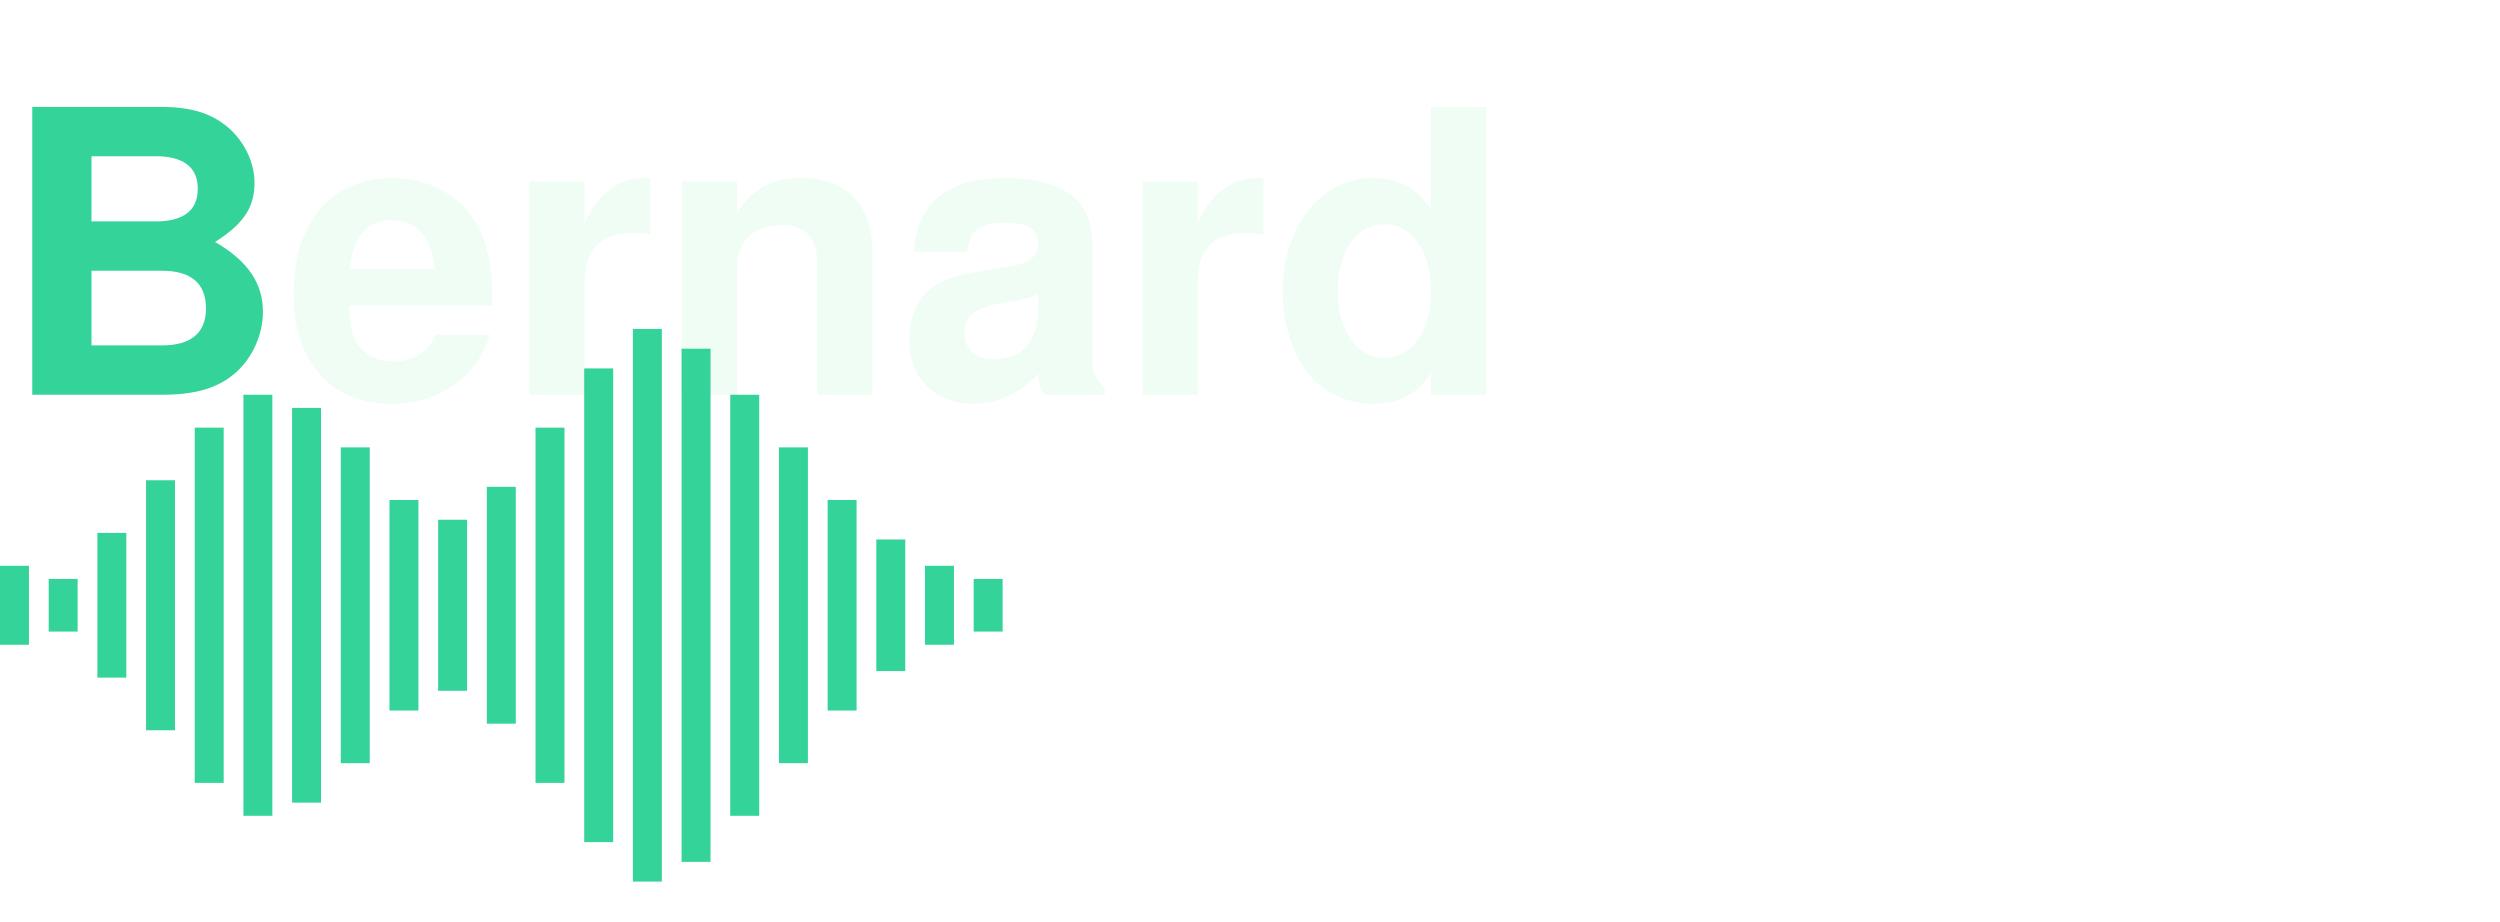
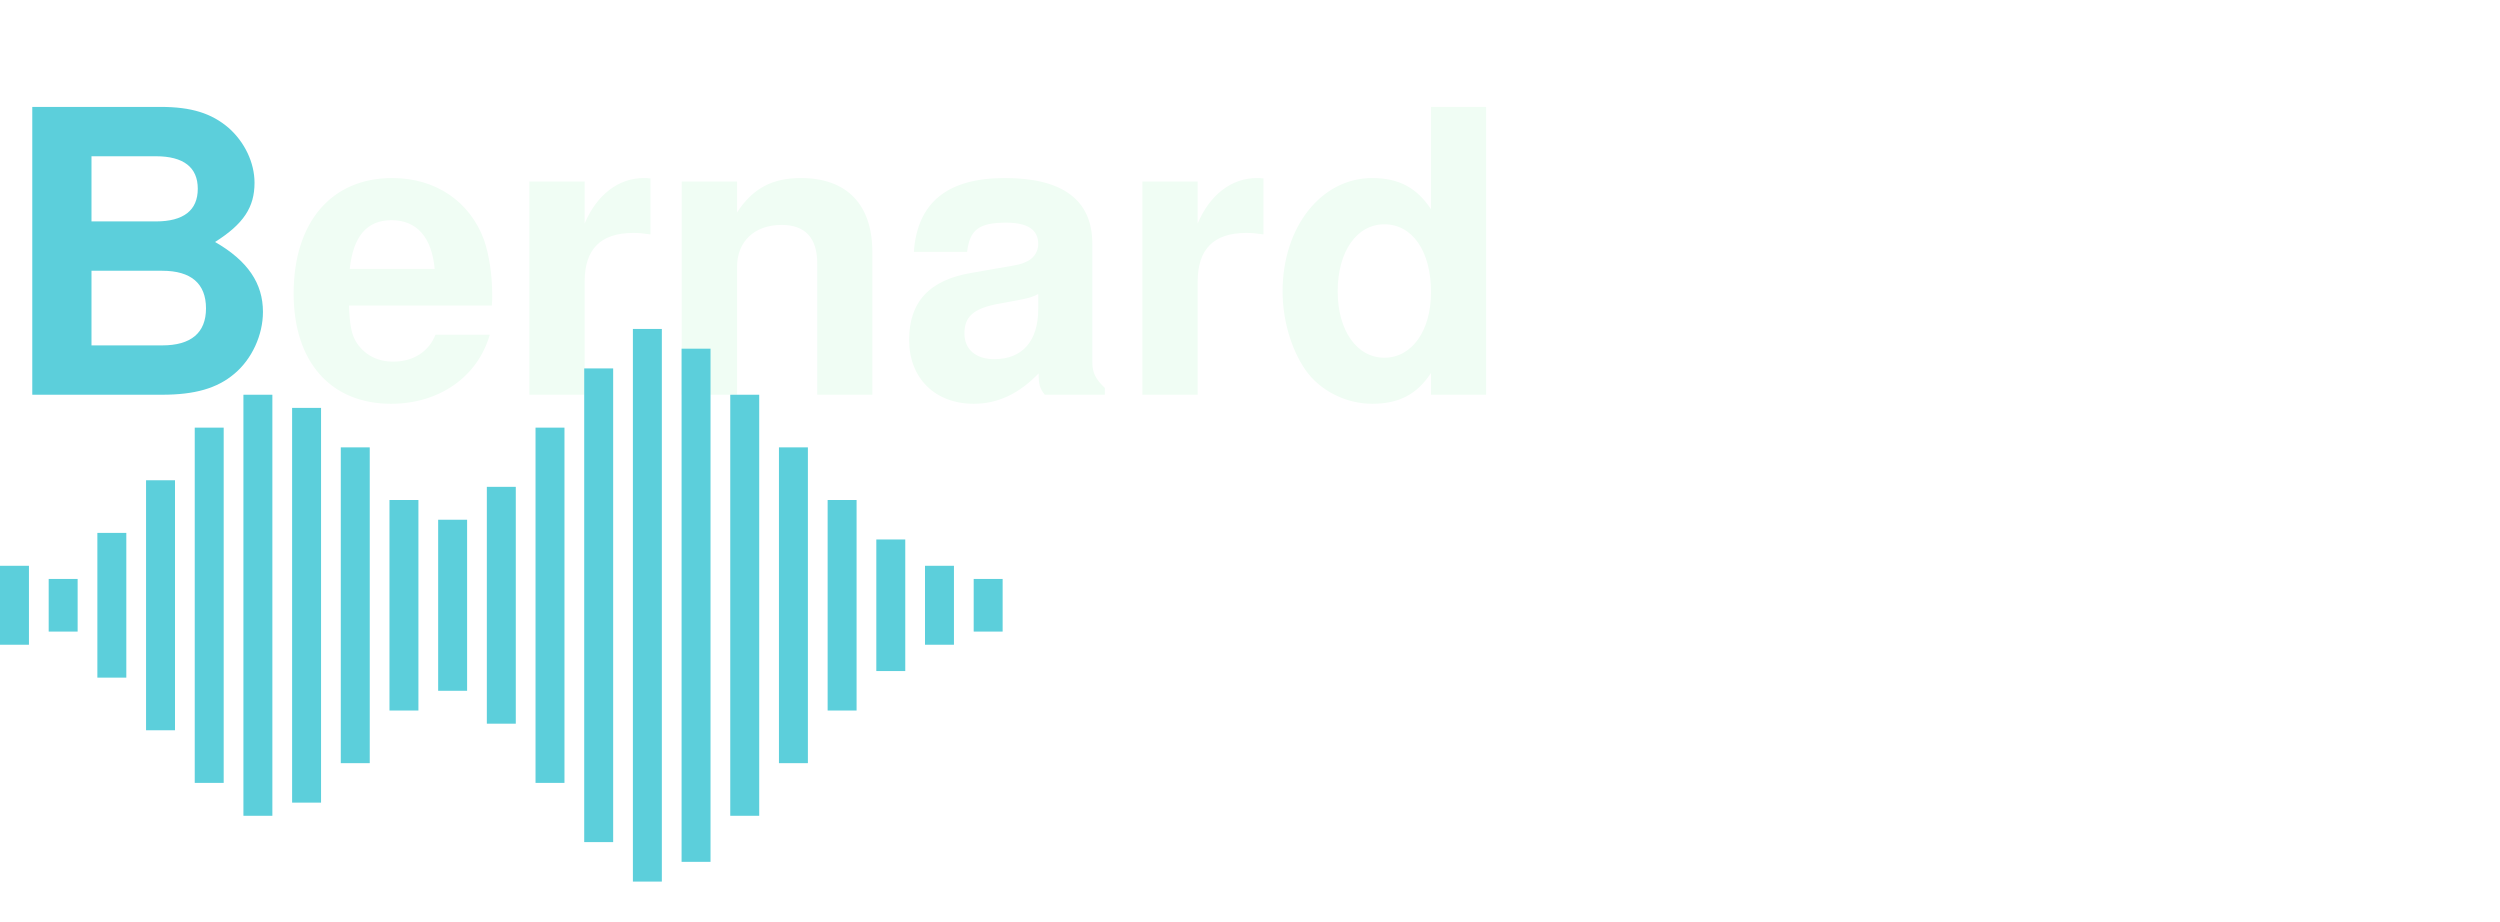
<svg xmlns="http://www.w3.org/2000/svg" viewBox="0 0 190 70" role="img" aria-label="Bernard">
  <text x="0" y="30" font-family="Geist, -apple-system, BlinkMacSystemFont, 'Segoe UI', Helvetica, Arial, sans-serif" font-weight="700" font-size="30" fill="#F0FDF4">
-     <tspan fill="#34D399">B</tspan>ernard
+     <tspan fill="#5CCFDB">B</tspan>ernard
  </text>
-   <g fill="#34D399">
+   <g fill="#5CCFDB">
    <rect x="0.00" y="43.00" width="2.2" height="6" rx="0" />
    <rect x="3.70" y="44.00" width="2.2" height="4" rx="0" />
    <rect x="7.40" y="40.50" width="2.2" height="11" rx="0" />
    <rect x="11.10" y="36.50" width="2.2" height="19" rx="0" />
    <rect x="14.80" y="32.50" width="2.2" height="27" rx="0" />
    <rect x="18.50" y="30.00" width="2.2" height="32" rx="0" />
    <rect x="22.20" y="31.00" width="2.2" height="30" rx="0" />
    <rect x="25.90" y="34.00" width="2.2" height="24" rx="0" />
    <rect x="29.60" y="38.00" width="2.2" height="16" rx="0" />
    <rect x="33.30" y="39.50" width="2.2" height="13" rx="0" />
    <rect x="37.00" y="37.00" width="2.2" height="18" rx="0" />
    <rect x="40.70" y="32.50" width="2.2" height="27" rx="0" />
    <rect x="44.40" y="28.00" width="2.2" height="36" rx="0" />
    <rect x="48.10" y="25.00" width="2.2" height="42" rx="0" />
    <rect x="51.80" y="26.50" width="2.2" height="39" rx="0" />
    <rect x="55.50" y="30.00" width="2.2" height="32" rx="0" />
    <rect x="59.20" y="34.00" width="2.2" height="24" rx="0" />
    <rect x="62.90" y="38.00" width="2.2" height="16" rx="0" />
    <rect x="66.60" y="41.00" width="2.2" height="10" rx="0" />
    <rect x="70.30" y="43.00" width="2.2" height="6" rx="0" />
    <rect x="74.00" y="44.00" width="2.2" height="4" rx="0" />
  </g>
</svg>
